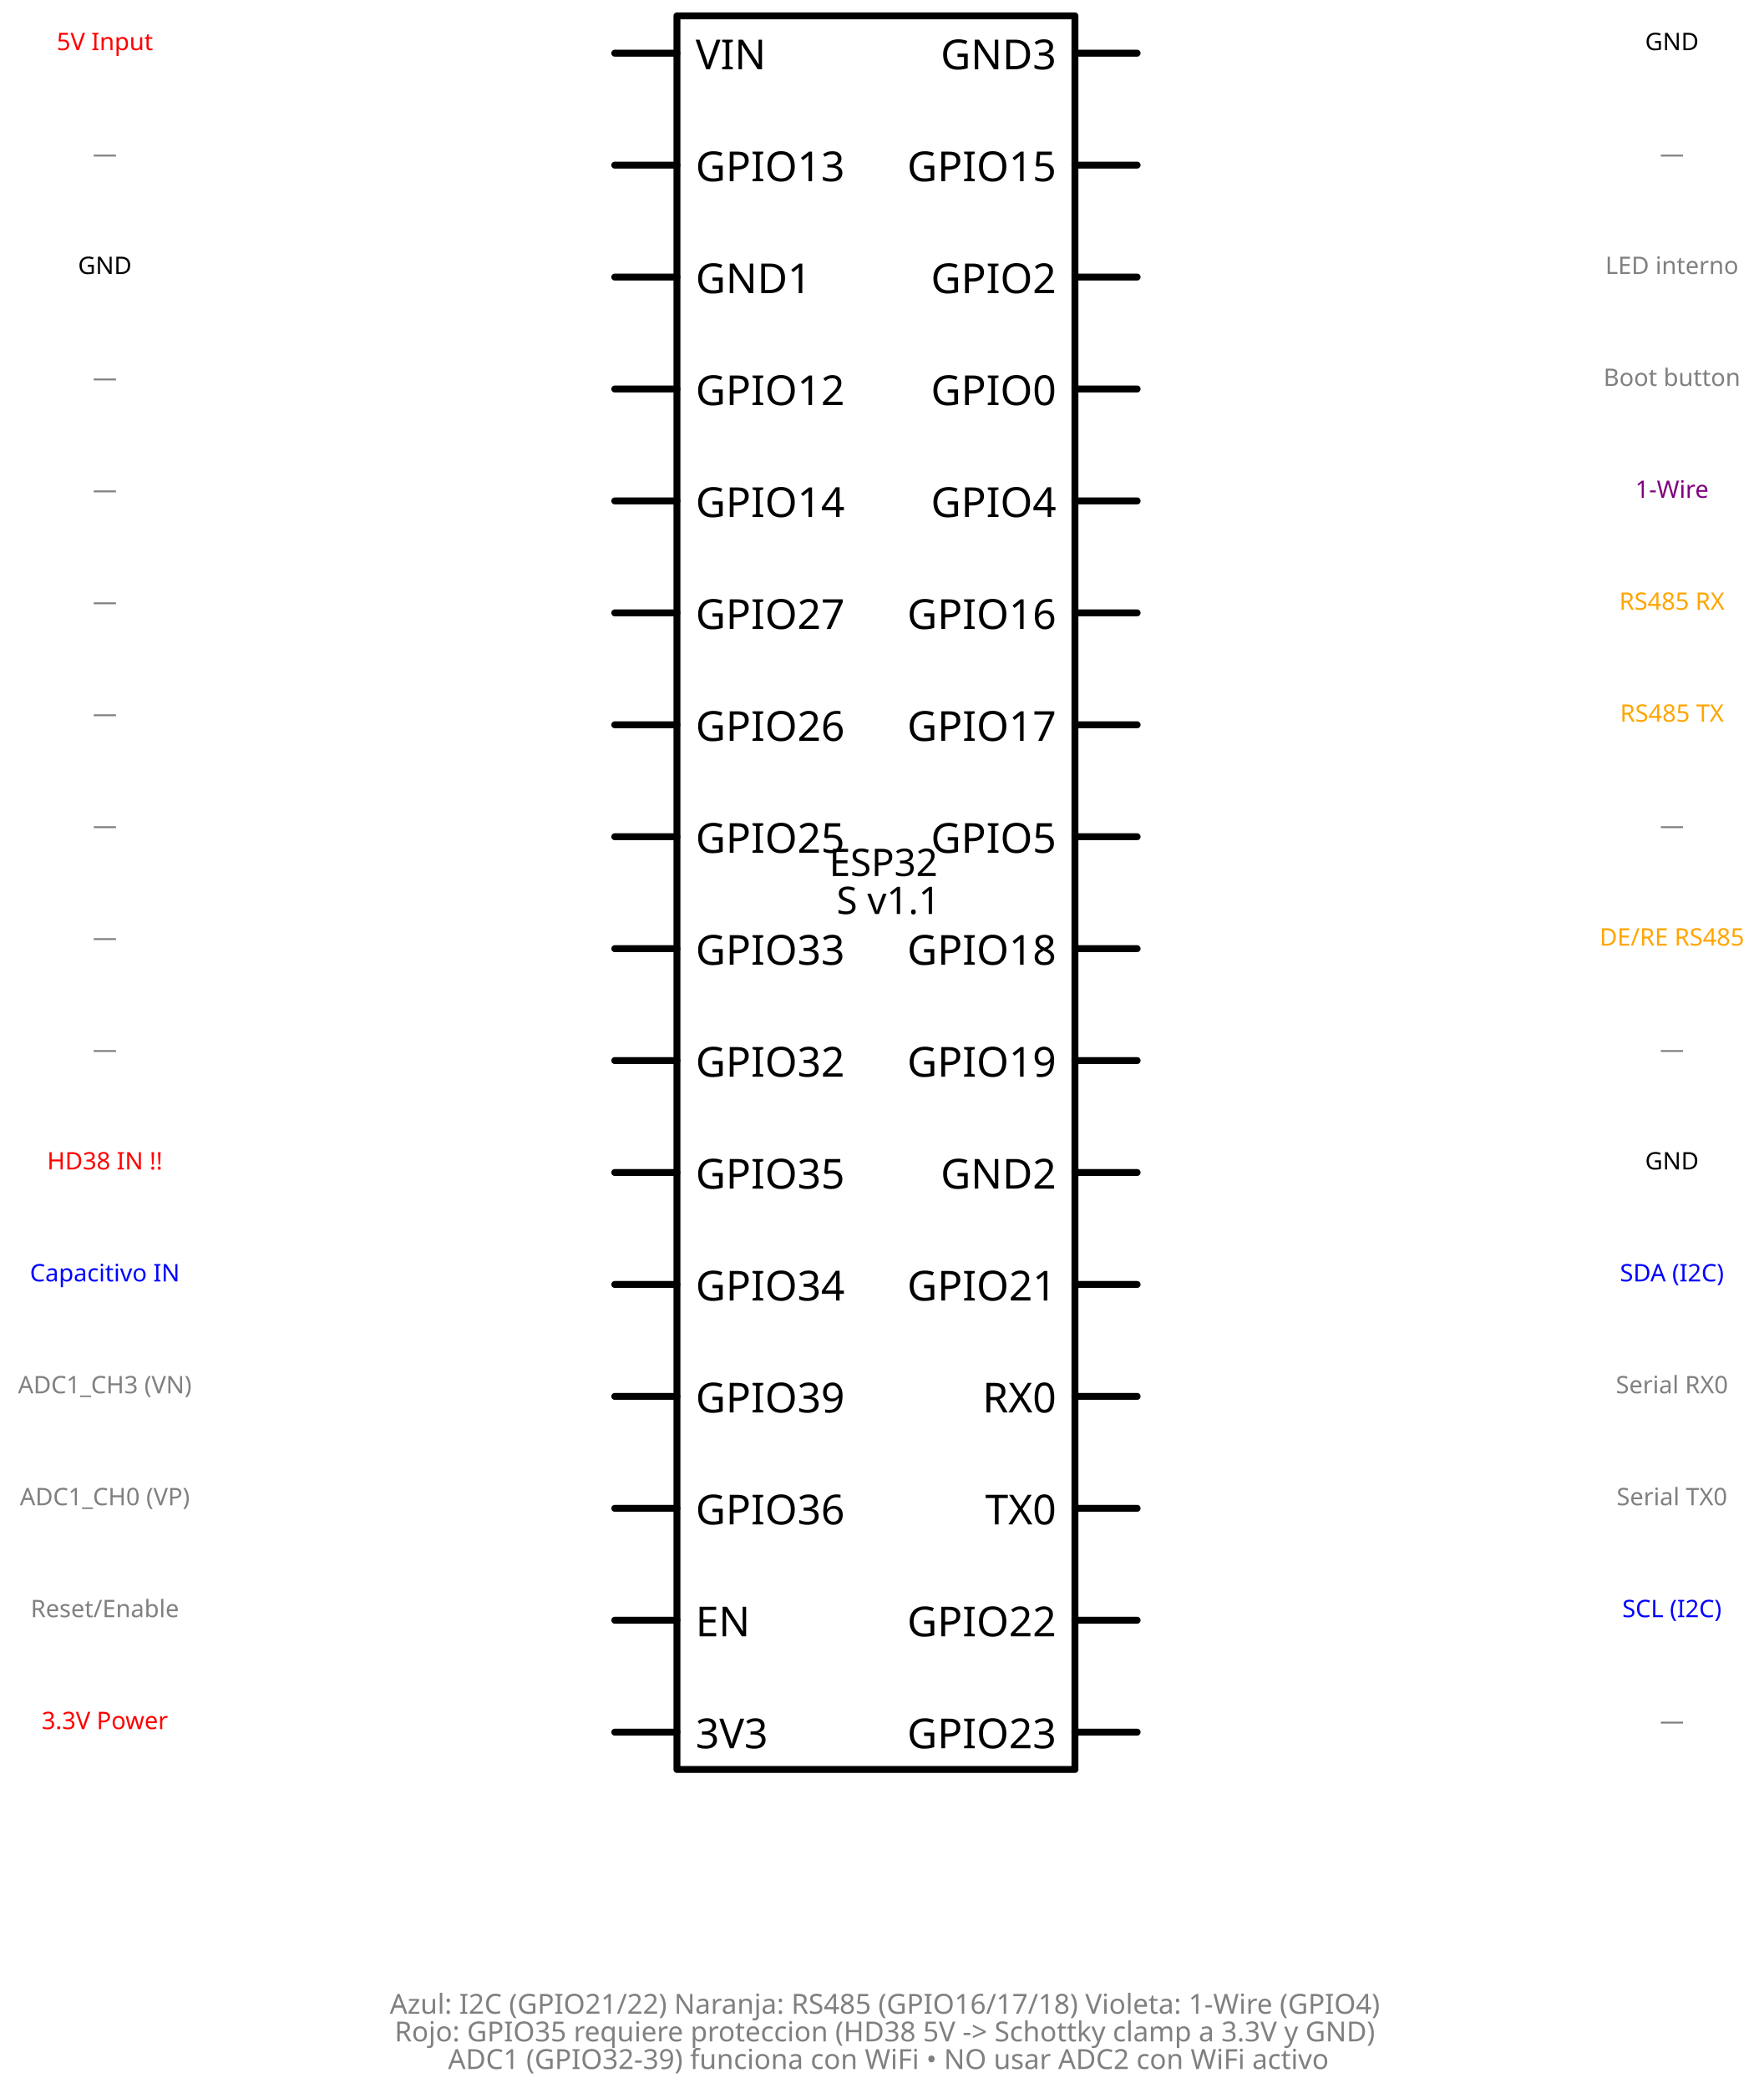
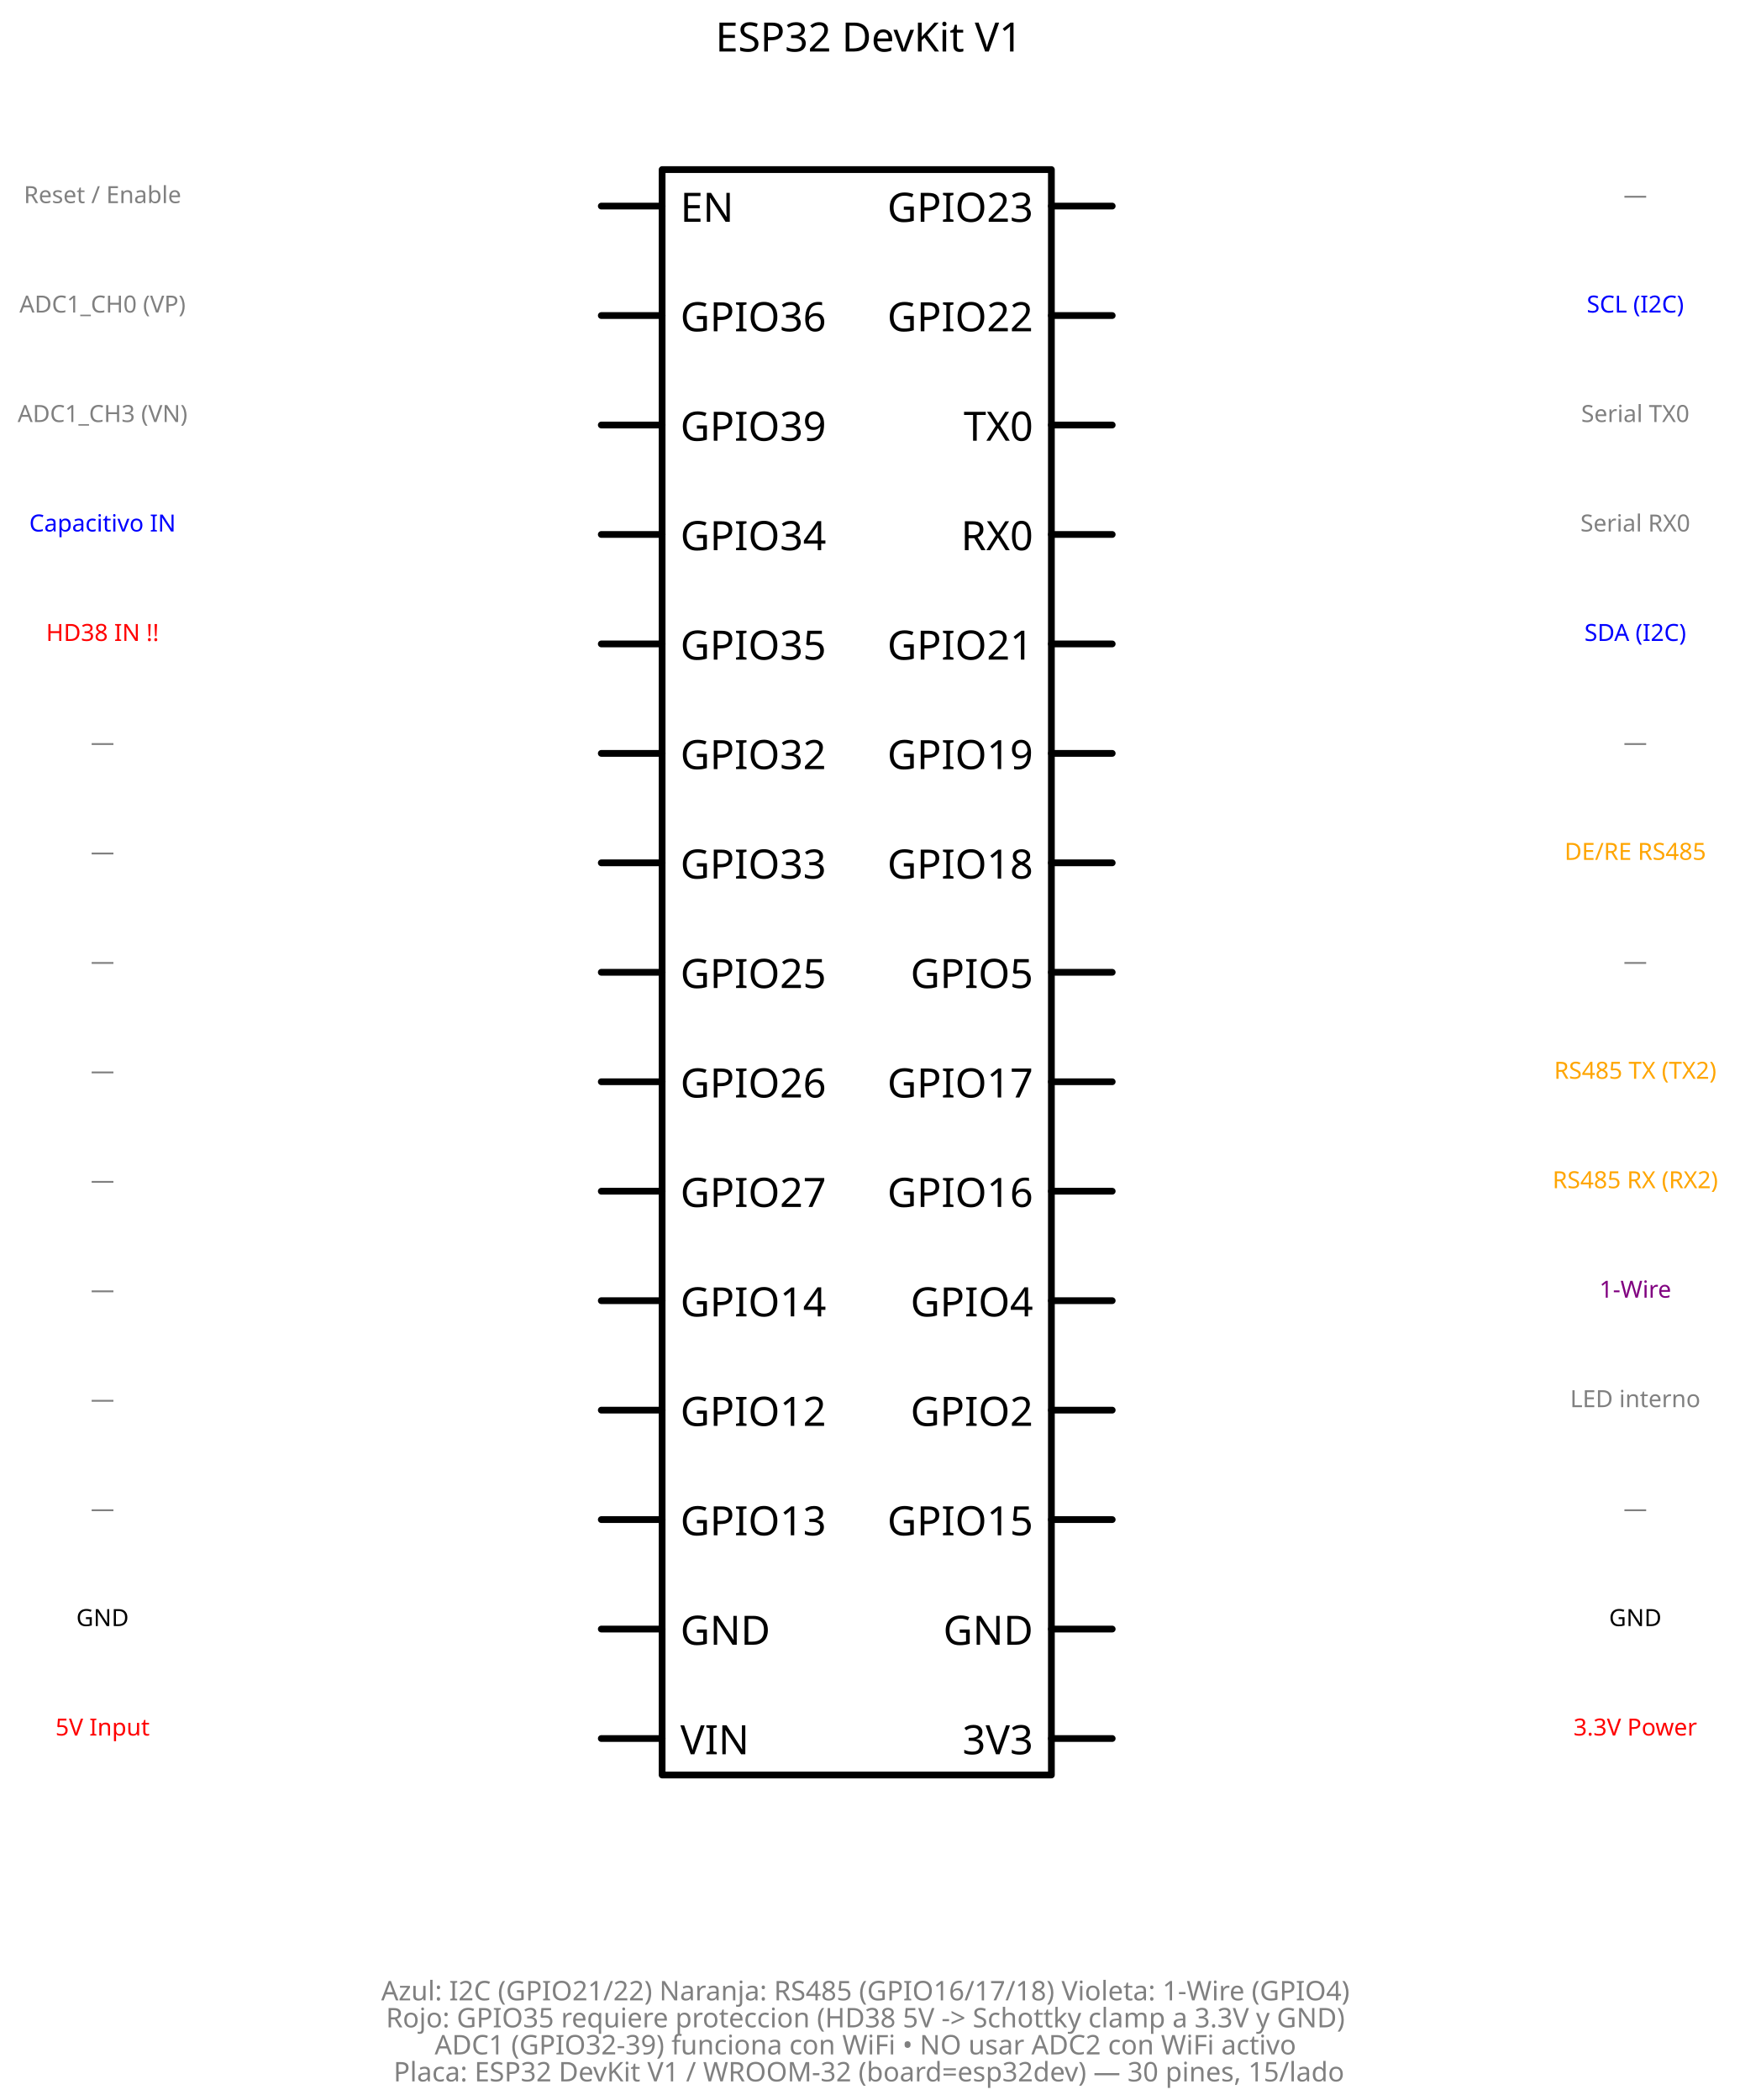
- <svg xmlns="http://www.w3.org/2000/svg" xml:lang="en" height="604.4pt" width="510.47pt" viewBox="-195.946 -512.2 510.47 604.4">
-   <path d="M 0.0,-0.0 L 115.2,-0.0 L 115.2,-507.6 L 0.0,-507.6 L 0.0,-0.0" style="stroke:black;fill:none;stroke-width:2.0;stroke-dasharray:-;stroke-linecap:round;stroke-linejoin:round;" />
+ <svg xmlns="http://www.w3.org/2000/svg" xml:lang="en" height="621.6pt" width="514.712pt" viewBox="-195.946 -525.4 514.712 621.6">
+   <path d="M 0.0,-0.0 L 115.2,-0.0 L 115.2,-475.2 L 0.0,-475.2 L 0.0,-0.0" style="stroke:black;fill:none;stroke-width:2.0;stroke-dasharray:-;stroke-linecap:round;stroke-linejoin:round;" />
+   <path d="M 0.0,-464.4 L -18.0,-464.4" style="stroke:black;fill:none;stroke-width:2.0;stroke-dasharray:-;stroke-linecap:round;stroke-linejoin:round;" />
+   <path d="M 0.0,-432.0 L -18.0,-432.0" style="stroke:black;fill:none;stroke-width:2.0;stroke-dasharray:-;stroke-linecap:round;stroke-linejoin:round;" />
+   <path d="M 0.0,-399.6 L -18.0,-399.6" style="stroke:black;fill:none;stroke-width:2.0;stroke-dasharray:-;stroke-linecap:round;stroke-linejoin:round;" />
+   <path d="M 0.0,-367.2 L -18.0,-367.2" style="stroke:black;fill:none;stroke-width:2.0;stroke-dasharray:-;stroke-linecap:round;stroke-linejoin:round;" />
+   <path d="M 0.0,-334.8 L -18.0,-334.8" style="stroke:black;fill:none;stroke-width:2.0;stroke-dasharray:-;stroke-linecap:round;stroke-linejoin:round;" />
+   <path d="M 0.0,-302.4 L -18.0,-302.4" style="stroke:black;fill:none;stroke-width:2.0;stroke-dasharray:-;stroke-linecap:round;stroke-linejoin:round;" />
+   <path d="M 0.0,-270.0 L -18.0,-270.0" style="stroke:black;fill:none;stroke-width:2.0;stroke-dasharray:-;stroke-linecap:round;stroke-linejoin:round;" />
+   <path d="M 0.0,-237.6 L -18.0,-237.6" style="stroke:black;fill:none;stroke-width:2.0;stroke-dasharray:-;stroke-linecap:round;stroke-linejoin:round;" />
+   <path d="M 0.0,-205.2 L -18.0,-205.2" style="stroke:black;fill:none;stroke-width:2.0;stroke-dasharray:-;stroke-linecap:round;stroke-linejoin:round;" />
+   <path d="M 0.0,-172.8 L -18.0,-172.8" style="stroke:black;fill:none;stroke-width:2.0;stroke-dasharray:-;stroke-linecap:round;stroke-linejoin:round;" />
+   <path d="M 0.0,-140.4 L -18.0,-140.4" style="stroke:black;fill:none;stroke-width:2.0;stroke-dasharray:-;stroke-linecap:round;stroke-linejoin:round;" />
+   <path d="M 0.0,-108.0 L -18.0,-108.0" style="stroke:black;fill:none;stroke-width:2.0;stroke-dasharray:-;stroke-linecap:round;stroke-linejoin:round;" />
+   <path d="M 0.0,-75.6 L -18.0,-75.6" style="stroke:black;fill:none;stroke-width:2.0;stroke-dasharray:-;stroke-linecap:round;stroke-linejoin:round;" />
+   <path d="M 0.0,-43.2 L -18.0,-43.2" style="stroke:black;fill:none;stroke-width:2.0;stroke-dasharray:-;stroke-linecap:round;stroke-linejoin:round;" />
  <path d="M 0.0,-10.8 L -18.0,-10.8" style="stroke:black;fill:none;stroke-width:2.0;stroke-dasharray:-;stroke-linecap:round;stroke-linejoin:round;" />
-   <path d="M 0.0,-43.2 L -18.0,-43.2" style="stroke:black;fill:none;stroke-width:2.0;stroke-dasharray:-;stroke-linecap:round;stroke-linejoin:round;" />
-   <path d="M 0.0,-75.6 L -18.0,-75.6" style="stroke:black;fill:none;stroke-width:2.0;stroke-dasharray:-;stroke-linecap:round;stroke-linejoin:round;" />
-   <path d="M 0.0,-108.0 L -18.0,-108.0" style="stroke:black;fill:none;stroke-width:2.0;stroke-dasharray:-;stroke-linecap:round;stroke-linejoin:round;" />
-   <path d="M 0.0,-140.4 L -18.0,-140.4" style="stroke:black;fill:none;stroke-width:2.0;stroke-dasharray:-;stroke-linecap:round;stroke-linejoin:round;" />
-   <path d="M 0.0,-172.8 L -18.0,-172.8" style="stroke:black;fill:none;stroke-width:2.0;stroke-dasharray:-;stroke-linecap:round;stroke-linejoin:round;" />
-   <path d="M 0.0,-205.2 L -18.0,-205.2" style="stroke:black;fill:none;stroke-width:2.0;stroke-dasharray:-;stroke-linecap:round;stroke-linejoin:round;" />
-   <path d="M 0.0,-237.6 L -18.0,-237.6" style="stroke:black;fill:none;stroke-width:2.0;stroke-dasharray:-;stroke-linecap:round;stroke-linejoin:round;" />
-   <path d="M 0.0,-270.0 L -18.0,-270.0" style="stroke:black;fill:none;stroke-width:2.0;stroke-dasharray:-;stroke-linecap:round;stroke-linejoin:round;" />
-   <path d="M 0.0,-302.4 L -18.0,-302.4" style="stroke:black;fill:none;stroke-width:2.0;stroke-dasharray:-;stroke-linecap:round;stroke-linejoin:round;" />
-   <path d="M 0.0,-334.8 L -18.0,-334.8" style="stroke:black;fill:none;stroke-width:2.0;stroke-dasharray:-;stroke-linecap:round;stroke-linejoin:round;" />
-   <path d="M 0.0,-367.2 L -18.0,-367.2" style="stroke:black;fill:none;stroke-width:2.0;stroke-dasharray:-;stroke-linecap:round;stroke-linejoin:round;" />
-   <path d="M 0.0,-399.6 L -18.0,-399.6" style="stroke:black;fill:none;stroke-width:2.0;stroke-dasharray:-;stroke-linecap:round;stroke-linejoin:round;" />
-   <path d="M 0.0,-432.0 L -18.0,-432.0" style="stroke:black;fill:none;stroke-width:2.0;stroke-dasharray:-;stroke-linecap:round;stroke-linejoin:round;" />
-   <path d="M 0.0,-464.4 L -18.0,-464.4" style="stroke:black;fill:none;stroke-width:2.0;stroke-dasharray:-;stroke-linecap:round;stroke-linejoin:round;" />
-   <path d="M 0.0,-496.8 L -18.0,-496.8" style="stroke:black;fill:none;stroke-width:2.0;stroke-dasharray:-;stroke-linecap:round;stroke-linejoin:round;" />
+   <path d="M 115.2,-464.4 L 133.2,-464.4" style="stroke:black;fill:none;stroke-width:2.0;stroke-dasharray:-;stroke-linecap:round;stroke-linejoin:round;" />
+   <path d="M 115.2,-432.0 L 133.2,-432.0" style="stroke:black;fill:none;stroke-width:2.0;stroke-dasharray:-;stroke-linecap:round;stroke-linejoin:round;" />
+   <path d="M 115.2,-399.6 L 133.2,-399.6" style="stroke:black;fill:none;stroke-width:2.0;stroke-dasharray:-;stroke-linecap:round;stroke-linejoin:round;" />
+   <path d="M 115.2,-367.2 L 133.2,-367.2" style="stroke:black;fill:none;stroke-width:2.0;stroke-dasharray:-;stroke-linecap:round;stroke-linejoin:round;" />
+   <path d="M 115.2,-334.8 L 133.2,-334.8" style="stroke:black;fill:none;stroke-width:2.0;stroke-dasharray:-;stroke-linecap:round;stroke-linejoin:round;" />
+   <path d="M 115.2,-302.4 L 133.2,-302.4" style="stroke:black;fill:none;stroke-width:2.0;stroke-dasharray:-;stroke-linecap:round;stroke-linejoin:round;" />
+   <path d="M 115.2,-270.0 L 133.2,-270.0" style="stroke:black;fill:none;stroke-width:2.0;stroke-dasharray:-;stroke-linecap:round;stroke-linejoin:round;" />
+   <path d="M 115.2,-237.6 L 133.2,-237.6" style="stroke:black;fill:none;stroke-width:2.0;stroke-dasharray:-;stroke-linecap:round;stroke-linejoin:round;" />
+   <path d="M 115.2,-205.2 L 133.2,-205.2" style="stroke:black;fill:none;stroke-width:2.0;stroke-dasharray:-;stroke-linecap:round;stroke-linejoin:round;" />
+   <path d="M 115.2,-172.8 L 133.2,-172.8" style="stroke:black;fill:none;stroke-width:2.0;stroke-dasharray:-;stroke-linecap:round;stroke-linejoin:round;" />
+   <path d="M 115.2,-140.4 L 133.2,-140.4" style="stroke:black;fill:none;stroke-width:2.0;stroke-dasharray:-;stroke-linecap:round;stroke-linejoin:round;" />
+   <path d="M 115.2,-108.0 L 133.2,-108.0" style="stroke:black;fill:none;stroke-width:2.0;stroke-dasharray:-;stroke-linecap:round;stroke-linejoin:round;" />
+   <path d="M 115.2,-75.6 L 133.2,-75.6" style="stroke:black;fill:none;stroke-width:2.0;stroke-dasharray:-;stroke-linecap:round;stroke-linejoin:round;" />
+   <path d="M 115.2,-43.2 L 133.2,-43.2" style="stroke:black;fill:none;stroke-width:2.0;stroke-dasharray:-;stroke-linecap:round;stroke-linejoin:round;" />
  <path d="M 115.2,-10.8 L 133.2,-10.8" style="stroke:black;fill:none;stroke-width:2.0;stroke-dasharray:-;stroke-linecap:round;stroke-linejoin:round;" />
-   <path d="M 115.2,-43.2 L 133.2,-43.2" style="stroke:black;fill:none;stroke-width:2.0;stroke-dasharray:-;stroke-linecap:round;stroke-linejoin:round;" />
-   <path d="M 115.2,-75.6 L 133.2,-75.6" style="stroke:black;fill:none;stroke-width:2.0;stroke-dasharray:-;stroke-linecap:round;stroke-linejoin:round;" />
-   <path d="M 115.2,-108.0 L 133.2,-108.0" style="stroke:black;fill:none;stroke-width:2.0;stroke-dasharray:-;stroke-linecap:round;stroke-linejoin:round;" />
-   <path d="M 115.2,-140.4 L 133.2,-140.4" style="stroke:black;fill:none;stroke-width:2.0;stroke-dasharray:-;stroke-linecap:round;stroke-linejoin:round;" />
-   <path d="M 115.2,-172.8 L 133.2,-172.8" style="stroke:black;fill:none;stroke-width:2.0;stroke-dasharray:-;stroke-linecap:round;stroke-linejoin:round;" />
-   <path d="M 115.2,-205.2 L 133.2,-205.2" style="stroke:black;fill:none;stroke-width:2.0;stroke-dasharray:-;stroke-linecap:round;stroke-linejoin:round;" />
-   <path d="M 115.2,-237.6 L 133.2,-237.6" style="stroke:black;fill:none;stroke-width:2.0;stroke-dasharray:-;stroke-linecap:round;stroke-linejoin:round;" />
-   <path d="M 115.2,-270.0 L 133.2,-270.0" style="stroke:black;fill:none;stroke-width:2.0;stroke-dasharray:-;stroke-linecap:round;stroke-linejoin:round;" />
-   <path d="M 115.2,-302.4 L 133.2,-302.4" style="stroke:black;fill:none;stroke-width:2.0;stroke-dasharray:-;stroke-linecap:round;stroke-linejoin:round;" />
-   <path d="M 115.2,-334.8 L 133.2,-334.8" style="stroke:black;fill:none;stroke-width:2.0;stroke-dasharray:-;stroke-linecap:round;stroke-linejoin:round;" />
-   <path d="M 115.2,-367.2 L 133.2,-367.2" style="stroke:black;fill:none;stroke-width:2.0;stroke-dasharray:-;stroke-linecap:round;stroke-linejoin:round;" />
-   <path d="M 115.2,-399.6 L 133.2,-399.6" style="stroke:black;fill:none;stroke-width:2.0;stroke-dasharray:-;stroke-linecap:round;stroke-linejoin:round;" />
-   <path d="M 115.2,-432.0 L 133.2,-432.0" style="stroke:black;fill:none;stroke-width:2.0;stroke-dasharray:-;stroke-linecap:round;stroke-linejoin:round;" />
-   <path d="M 115.2,-464.4 L 133.2,-464.4" style="stroke:black;fill:none;stroke-width:2.0;stroke-dasharray:-;stroke-linecap:round;stroke-linejoin:round;" />
-   <path d="M 115.2,-496.8 L 133.2,-496.8" style="stroke:black;fill:none;stroke-width:2.0;stroke-dasharray:-;stroke-linecap:round;stroke-linejoin:round;" />
+   <text x="5.4" y="-476.4" dominant-baseline="central" fill="black" font-size="12" font-family="sans" text-anchor="start">
+     <tspan x="5.4" dy="12">EN</tspan>
+   </text>
+   <text x="5.4" y="-444.0" dominant-baseline="central" fill="black" font-size="12" font-family="sans" text-anchor="start">
+     <tspan x="5.4" dy="12">GPIO36</tspan>
+   </text>
+   <text x="5.4" y="-411.6" dominant-baseline="central" fill="black" font-size="12" font-family="sans" text-anchor="start">
+     <tspan x="5.4" dy="12">GPIO39</tspan>
+   </text>
+   <text x="5.4" y="-379.2" dominant-baseline="central" fill="black" font-size="12" font-family="sans" text-anchor="start">
+     <tspan x="5.4" dy="12">GPIO34</tspan>
+   </text>
+   <text x="5.4" y="-346.8" dominant-baseline="central" fill="black" font-size="12" font-family="sans" text-anchor="start">
+     <tspan x="5.4" dy="12">GPIO35</tspan>
+   </text>
+   <text x="5.4" y="-314.4" dominant-baseline="central" fill="black" font-size="12" font-family="sans" text-anchor="start">
+     <tspan x="5.4" dy="12">GPIO32</tspan>
+   </text>
+   <text x="5.4" y="-282.0" dominant-baseline="central" fill="black" font-size="12" font-family="sans" text-anchor="start">
+     <tspan x="5.4" dy="12">GPIO33</tspan>
+   </text>
+   <text x="5.4" y="-249.6" dominant-baseline="central" fill="black" font-size="12" font-family="sans" text-anchor="start">
+     <tspan x="5.4" dy="12">GPIO25</tspan>
+   </text>
+   <text x="5.4" y="-217.2" dominant-baseline="central" fill="black" font-size="12" font-family="sans" text-anchor="start">
+     <tspan x="5.4" dy="12">GPIO26</tspan>
+   </text>
+   <text x="5.4" y="-184.8" dominant-baseline="central" fill="black" font-size="12" font-family="sans" text-anchor="start">
+     <tspan x="5.4" dy="12">GPIO27</tspan>
+   </text>
+   <text x="5.4" y="-152.4" dominant-baseline="central" fill="black" font-size="12" font-family="sans" text-anchor="start">
+     <tspan x="5.4" dy="12">GPIO14</tspan>
+   </text>
+   <text x="5.4" y="-120.0" dominant-baseline="central" fill="black" font-size="12" font-family="sans" text-anchor="start">
+     <tspan x="5.4" dy="12">GPIO12</tspan>
+   </text>
+   <text x="5.4" y="-87.6" dominant-baseline="central" fill="black" font-size="12" font-family="sans" text-anchor="start">
+     <tspan x="5.4" dy="12">GPIO13</tspan>
+   </text>
+   <text x="5.4" y="-55.2" dominant-baseline="central" fill="black" font-size="12" font-family="sans" text-anchor="start">
+     <tspan x="5.4" dy="12">GND</tspan>
+   </text>
  <text x="5.4" y="-22.8" dominant-baseline="central" fill="black" font-size="12" font-family="sans" text-anchor="start">
-     <tspan x="5.4" dy="12">3V3</tspan>
-   </text>
-   <text x="5.4" y="-55.2" dominant-baseline="central" fill="black" font-size="12" font-family="sans" text-anchor="start">
-     <tspan x="5.4" dy="12">EN</tspan>
-   </text>
-   <text x="5.4" y="-87.6" dominant-baseline="central" fill="black" font-size="12" font-family="sans" text-anchor="start">
-     <tspan x="5.4" dy="12">GPIO36</tspan>
-   </text>
-   <text x="5.4" y="-120.0" dominant-baseline="central" fill="black" font-size="12" font-family="sans" text-anchor="start">
-     <tspan x="5.4" dy="12">GPIO39</tspan>
-   </text>
-   <text x="5.4" y="-152.4" dominant-baseline="central" fill="black" font-size="12" font-family="sans" text-anchor="start">
-     <tspan x="5.4" dy="12">GPIO34</tspan>
-   </text>
-   <text x="5.4" y="-184.8" dominant-baseline="central" fill="black" font-size="12" font-family="sans" text-anchor="start">
-     <tspan x="5.4" dy="12">GPIO35</tspan>
-   </text>
-   <text x="5.4" y="-217.2" dominant-baseline="central" fill="black" font-size="12" font-family="sans" text-anchor="start">
-     <tspan x="5.4" dy="12">GPIO32</tspan>
-   </text>
-   <text x="5.4" y="-249.6" dominant-baseline="central" fill="black" font-size="12" font-family="sans" text-anchor="start">
-     <tspan x="5.4" dy="12">GPIO33</tspan>
-   </text>
-   <text x="5.4" y="-282.0" dominant-baseline="central" fill="black" font-size="12" font-family="sans" text-anchor="start">
-     <tspan x="5.4" dy="12">GPIO25</tspan>
-   </text>
-   <text x="5.4" y="-314.4" dominant-baseline="central" fill="black" font-size="12" font-family="sans" text-anchor="start">
-     <tspan x="5.4" dy="12">GPIO26</tspan>
-   </text>
-   <text x="5.4" y="-346.8" dominant-baseline="central" fill="black" font-size="12" font-family="sans" text-anchor="start">
-     <tspan x="5.4" dy="12">GPIO27</tspan>
-   </text>
-   <text x="5.4" y="-379.2" dominant-baseline="central" fill="black" font-size="12" font-family="sans" text-anchor="start">
-     <tspan x="5.4" dy="12">GPIO14</tspan>
-   </text>
-   <text x="5.4" y="-411.6" dominant-baseline="central" fill="black" font-size="12" font-family="sans" text-anchor="start">
-     <tspan x="5.4" dy="12">GPIO12</tspan>
-   </text>
-   <text x="5.4" y="-444.0" dominant-baseline="central" fill="black" font-size="12" font-family="sans" text-anchor="start">
-     <tspan x="5.4" dy="12">GND1</tspan>
-   </text>
-   <text x="5.4" y="-476.4" dominant-baseline="central" fill="black" font-size="12" font-family="sans" text-anchor="start">
-     <tspan x="5.4" dy="12">GPIO13</tspan>
-   </text>
-   <text x="5.4" y="-508.8" dominant-baseline="central" fill="black" font-size="12" font-family="sans" text-anchor="start">
    <tspan x="5.4" dy="12">VIN</tspan>
  </text>
+   <text x="109.8" y="-476.4" dominant-baseline="central" fill="black" font-size="12" font-family="sans" text-anchor="end">
+     <tspan x="109.8" dy="12">GPIO23</tspan>
+   </text>
+   <text x="109.8" y="-444.0" dominant-baseline="central" fill="black" font-size="12" font-family="sans" text-anchor="end">
+     <tspan x="109.8" dy="12">GPIO22</tspan>
+   </text>
+   <text x="109.8" y="-411.6" dominant-baseline="central" fill="black" font-size="12" font-family="sans" text-anchor="end">
+     <tspan x="109.8" dy="12">TX0</tspan>
+   </text>
+   <text x="109.8" y="-379.2" dominant-baseline="central" fill="black" font-size="12" font-family="sans" text-anchor="end">
+     <tspan x="109.8" dy="12">RX0</tspan>
+   </text>
+   <text x="109.8" y="-346.8" dominant-baseline="central" fill="black" font-size="12" font-family="sans" text-anchor="end">
+     <tspan x="109.8" dy="12">GPIO21</tspan>
+   </text>
+   <text x="109.8" y="-314.4" dominant-baseline="central" fill="black" font-size="12" font-family="sans" text-anchor="end">
+     <tspan x="109.8" dy="12">GPIO19</tspan>
+   </text>
+   <text x="109.8" y="-282.0" dominant-baseline="central" fill="black" font-size="12" font-family="sans" text-anchor="end">
+     <tspan x="109.8" dy="12">GPIO18</tspan>
+   </text>
+   <text x="109.8" y="-249.6" dominant-baseline="central" fill="black" font-size="12" font-family="sans" text-anchor="end">
+     <tspan x="109.8" dy="12">GPIO5</tspan>
+   </text>
+   <text x="109.8" y="-217.2" dominant-baseline="central" fill="black" font-size="12" font-family="sans" text-anchor="end">
+     <tspan x="109.8" dy="12">GPIO17</tspan>
+   </text>
+   <text x="109.8" y="-184.8" dominant-baseline="central" fill="black" font-size="12" font-family="sans" text-anchor="end">
+     <tspan x="109.8" dy="12">GPIO16</tspan>
+   </text>
+   <text x="109.8" y="-152.4" dominant-baseline="central" fill="black" font-size="12" font-family="sans" text-anchor="end">
+     <tspan x="109.8" dy="12">GPIO4</tspan>
+   </text>
+   <text x="109.8" y="-120.0" dominant-baseline="central" fill="black" font-size="12" font-family="sans" text-anchor="end">
+     <tspan x="109.8" dy="12">GPIO2</tspan>
+   </text>
+   <text x="109.8" y="-87.6" dominant-baseline="central" fill="black" font-size="12" font-family="sans" text-anchor="end">
+     <tspan x="109.8" dy="12">GPIO15</tspan>
+   </text>
+   <text x="109.8" y="-55.2" dominant-baseline="central" fill="black" font-size="12" font-family="sans" text-anchor="end">
+     <tspan x="109.8" dy="12">GND</tspan>
+   </text>
  <text x="109.8" y="-22.8" dominant-baseline="central" fill="black" font-size="12" font-family="sans" text-anchor="end">
-     <tspan x="109.8" dy="12">GPIO23</tspan>
-   </text>
-   <text x="109.8" y="-55.2" dominant-baseline="central" fill="black" font-size="12" font-family="sans" text-anchor="end">
-     <tspan x="109.8" dy="12">GPIO22</tspan>
-   </text>
-   <text x="109.8" y="-87.6" dominant-baseline="central" fill="black" font-size="12" font-family="sans" text-anchor="end">
-     <tspan x="109.8" dy="12">TX0</tspan>
-   </text>
-   <text x="109.8" y="-120.0" dominant-baseline="central" fill="black" font-size="12" font-family="sans" text-anchor="end">
-     <tspan x="109.8" dy="12">RX0</tspan>
-   </text>
-   <text x="109.8" y="-152.4" dominant-baseline="central" fill="black" font-size="12" font-family="sans" text-anchor="end">
-     <tspan x="109.8" dy="12">GPIO21</tspan>
-   </text>
-   <text x="109.8" y="-184.8" dominant-baseline="central" fill="black" font-size="12" font-family="sans" text-anchor="end">
-     <tspan x="109.8" dy="12">GND2</tspan>
-   </text>
-   <text x="109.8" y="-217.2" dominant-baseline="central" fill="black" font-size="12" font-family="sans" text-anchor="end">
-     <tspan x="109.8" dy="12">GPIO19</tspan>
-   </text>
-   <text x="109.8" y="-249.6" dominant-baseline="central" fill="black" font-size="12" font-family="sans" text-anchor="end">
-     <tspan x="109.8" dy="12">GPIO18</tspan>
-   </text>
-   <text x="109.8" y="-282.0" dominant-baseline="central" fill="black" font-size="12" font-family="sans" text-anchor="end">
-     <tspan x="109.8" dy="12">GPIO5</tspan>
-   </text>
-   <text x="109.8" y="-314.4" dominant-baseline="central" fill="black" font-size="12" font-family="sans" text-anchor="end">
-     <tspan x="109.8" dy="12">GPIO17</tspan>
-   </text>
-   <text x="109.8" y="-346.8" dominant-baseline="central" fill="black" font-size="12" font-family="sans" text-anchor="end">
-     <tspan x="109.8" dy="12">GPIO16</tspan>
-   </text>
-   <text x="109.8" y="-379.2" dominant-baseline="central" fill="black" font-size="12" font-family="sans" text-anchor="end">
-     <tspan x="109.8" dy="12">GPIO4</tspan>
-   </text>
-   <text x="109.8" y="-411.6" dominant-baseline="central" fill="black" font-size="12" font-family="sans" text-anchor="end">
-     <tspan x="109.8" dy="12">GPIO0</tspan>
-   </text>
-   <text x="109.8" y="-444.0" dominant-baseline="central" fill="black" font-size="12" font-family="sans" text-anchor="end">
-     <tspan x="109.8" dy="12">GPIO2</tspan>
-   </text>
-   <text x="109.8" y="-476.4" dominant-baseline="central" fill="black" font-size="12" font-family="sans" text-anchor="end">
-     <tspan x="109.8" dy="12">GPIO15</tspan>
-   </text>
-   <text x="109.8" y="-508.8" dominant-baseline="central" fill="black" font-size="12" font-family="sans" text-anchor="end">
-     <tspan x="109.8" dy="12">GND3</tspan>
-   </text>
-   <text x="61.2" y="-273.9" dominant-baseline="central" fill="black" font-size="11" font-family="sans" text-anchor="middle">
-     <tspan x="61.2" dy="11">ESP32</tspan>
-     <tspan x="61.2" dy="11">S v1.1</tspan>
+     <tspan x="109.8" dy="12">3V3</tspan>
+   </text>
+   <text x="61.2" y="-526.8" dominant-baseline="central" fill="black" font-size="12" font-family="sans" text-anchor="middle">
+     <tspan x="61.2" dy="12">ESP32 DevKit V1</tspan>
+   </text>
+   <text x="-165.6" y="-475" dominant-baseline="central" fill="gray" font-size="7" font-family="sans" text-anchor="middle">
+     <tspan x="-165.6" dy="7">Reset / Enable</tspan>
+   </text>
+   <text x="-165.6" y="-442.6" dominant-baseline="central" fill="gray" font-size="7" font-family="sans" text-anchor="middle">
+     <tspan x="-165.6" dy="7">ADC1_CH0 (VP)</tspan>
+   </text>
+   <text x="-165.6" y="-410.2" dominant-baseline="central" fill="gray" font-size="7" font-family="sans" text-anchor="middle">
+     <tspan x="-165.6" dy="7">ADC1_CH3 (VN)</tspan>
+   </text>
+   <text x="-165.6" y="-377.8" dominant-baseline="central" fill="blue" font-size="7" font-family="sans" text-anchor="middle">
+     <tspan x="-165.6" dy="7">Capacitivo IN</tspan>
+   </text>
+   <text x="-165.6" y="-345.4" dominant-baseline="central" fill="red" font-size="7" font-family="sans" text-anchor="middle">
+     <tspan x="-165.6" dy="7">HD38 IN  !!</tspan>
+   </text>
+   <text x="-165.6" y="-313" dominant-baseline="central" fill="gray" font-size="7" font-family="sans" text-anchor="middle">
+     <tspan x="-165.6" dy="7">—</tspan>
+   </text>
+   <text x="-165.6" y="-280.6" dominant-baseline="central" fill="gray" font-size="7" font-family="sans" text-anchor="middle">
+     <tspan x="-165.6" dy="7">—</tspan>
+   </text>
+   <text x="-165.6" y="-248.2" dominant-baseline="central" fill="gray" font-size="7" font-family="sans" text-anchor="middle">
+     <tspan x="-165.6" dy="7">—</tspan>
+   </text>
+   <text x="-165.6" y="-215.8" dominant-baseline="central" fill="gray" font-size="7" font-family="sans" text-anchor="middle">
+     <tspan x="-165.6" dy="7">—</tspan>
+   </text>
+   <text x="-165.6" y="-183.4" dominant-baseline="central" fill="gray" font-size="7" font-family="sans" text-anchor="middle">
+     <tspan x="-165.6" dy="7">—</tspan>
+   </text>
+   <text x="-165.6" y="-151.0" dominant-baseline="central" fill="gray" font-size="7" font-family="sans" text-anchor="middle">
+     <tspan x="-165.6" dy="7">—</tspan>
+   </text>
+   <text x="-165.6" y="-118.6" dominant-baseline="central" fill="gray" font-size="7" font-family="sans" text-anchor="middle">
+     <tspan x="-165.6" dy="7">—</tspan>
+   </text>
+   <text x="-165.6" y="-86.2" dominant-baseline="central" fill="gray" font-size="7" font-family="sans" text-anchor="middle">
+     <tspan x="-165.6" dy="7">—</tspan>
+   </text>
+   <text x="-165.6" y="-53.8" dominant-baseline="central" fill="black" font-size="7" font-family="sans" text-anchor="middle">
+     <tspan x="-165.6" dy="7">GND</tspan>
  </text>
  <text x="-165.6" y="-21.4" dominant-baseline="central" fill="red" font-size="7" font-family="sans" text-anchor="middle">
-     <tspan x="-165.6" dy="7">3.3V Power</tspan>
-   </text>
-   <text x="-165.6" y="-53.8" dominant-baseline="central" fill="gray" font-size="7" font-family="sans" text-anchor="middle">
-     <tspan x="-165.6" dy="7">Reset/Enable</tspan>
-   </text>
-   <text x="-165.6" y="-86.2" dominant-baseline="central" fill="gray" font-size="7" font-family="sans" text-anchor="middle">
-     <tspan x="-165.6" dy="7">ADC1_CH0 (VP)</tspan>
-   </text>
-   <text x="-165.6" y="-118.6" dominant-baseline="central" fill="gray" font-size="7" font-family="sans" text-anchor="middle">
-     <tspan x="-165.6" dy="7">ADC1_CH3 (VN)</tspan>
-   </text>
-   <text x="-165.6" y="-151.0" dominant-baseline="central" fill="blue" font-size="7" font-family="sans" text-anchor="middle">
-     <tspan x="-165.6" dy="7">Capacitivo IN</tspan>
-   </text>
-   <text x="-165.6" y="-183.4" dominant-baseline="central" fill="red" font-size="7" font-family="sans" text-anchor="middle">
-     <tspan x="-165.6" dy="7">HD38 IN  !!</tspan>
-   </text>
-   <text x="-165.6" y="-215.8" dominant-baseline="central" fill="gray" font-size="7" font-family="sans" text-anchor="middle">
-     <tspan x="-165.6" dy="7">—</tspan>
-   </text>
-   <text x="-165.6" y="-248.2" dominant-baseline="central" fill="gray" font-size="7" font-family="sans" text-anchor="middle">
-     <tspan x="-165.6" dy="7">—</tspan>
-   </text>
-   <text x="-165.6" y="-280.6" dominant-baseline="central" fill="gray" font-size="7" font-family="sans" text-anchor="middle">
-     <tspan x="-165.6" dy="7">—</tspan>
-   </text>
-   <text x="-165.6" y="-313" dominant-baseline="central" fill="gray" font-size="7" font-family="sans" text-anchor="middle">
-     <tspan x="-165.6" dy="7">—</tspan>
-   </text>
-   <text x="-165.6" y="-345.4" dominant-baseline="central" fill="gray" font-size="7" font-family="sans" text-anchor="middle">
-     <tspan x="-165.6" dy="7">—</tspan>
-   </text>
-   <text x="-165.6" y="-377.8" dominant-baseline="central" fill="gray" font-size="7" font-family="sans" text-anchor="middle">
-     <tspan x="-165.6" dy="7">—</tspan>
-   </text>
-   <text x="-165.6" y="-410.2" dominant-baseline="central" fill="gray" font-size="7" font-family="sans" text-anchor="middle">
-     <tspan x="-165.6" dy="7">—</tspan>
-   </text>
-   <text x="-165.6" y="-442.6" dominant-baseline="central" fill="black" font-size="7" font-family="sans" text-anchor="middle">
-     <tspan x="-165.6" dy="7">GND</tspan>
-   </text>
-   <text x="-165.6" y="-475" dominant-baseline="central" fill="gray" font-size="7" font-family="sans" text-anchor="middle">
-     <tspan x="-165.6" dy="7">—</tspan>
-   </text>
-   <text x="-165.6" y="-507.4" dominant-baseline="central" fill="red" font-size="7" font-family="sans" text-anchor="middle">
    <tspan x="-165.6" dy="7">5V Input</tspan>
  </text>
-   <text x="288.0" y="-21.4" dominant-baseline="central" fill="gray" font-size="7" font-family="sans" text-anchor="middle">
-     <tspan x="288.0" dy="7">—</tspan>
-   </text>
-   <text x="288.0" y="-53.8" dominant-baseline="central" fill="blue" font-size="7" font-family="sans" text-anchor="middle">
+   <text x="288.0" y="-475" dominant-baseline="central" fill="gray" font-size="7" font-family="sans" text-anchor="middle">
+     <tspan x="288.0" dy="7">—</tspan>
+   </text>
+   <text x="288.0" y="-442.6" dominant-baseline="central" fill="blue" font-size="7" font-family="sans" text-anchor="middle">
    <tspan x="288.0" dy="7">SCL (I2C)</tspan>
  </text>
+   <text x="288.0" y="-410.2" dominant-baseline="central" fill="gray" font-size="7" font-family="sans" text-anchor="middle">
+     <tspan x="288.0" dy="7">Serial TX0</tspan>
+   </text>
+   <text x="288.0" y="-377.8" dominant-baseline="central" fill="gray" font-size="7" font-family="sans" text-anchor="middle">
+     <tspan x="288.0" dy="7">Serial RX0</tspan>
+   </text>
+   <text x="288.0" y="-345.4" dominant-baseline="central" fill="blue" font-size="7" font-family="sans" text-anchor="middle">
+     <tspan x="288.0" dy="7">SDA (I2C)</tspan>
+   </text>
+   <text x="288.0" y="-313" dominant-baseline="central" fill="gray" font-size="7" font-family="sans" text-anchor="middle">
+     <tspan x="288.0" dy="7">—</tspan>
+   </text>
+   <text x="288.0" y="-280.6" dominant-baseline="central" fill="orange" font-size="7" font-family="sans" text-anchor="middle">
+     <tspan x="288.0" dy="7">DE/RE RS485</tspan>
+   </text>
+   <text x="288.0" y="-248.2" dominant-baseline="central" fill="gray" font-size="7" font-family="sans" text-anchor="middle">
+     <tspan x="288.0" dy="7">—</tspan>
+   </text>
+   <text x="288.0" y="-215.8" dominant-baseline="central" fill="orange" font-size="7" font-family="sans" text-anchor="middle">
+     <tspan x="288.0" dy="7">RS485 TX (TX2)</tspan>
+   </text>
+   <text x="288.0" y="-183.4" dominant-baseline="central" fill="orange" font-size="7" font-family="sans" text-anchor="middle">
+     <tspan x="288.0" dy="7">RS485 RX (RX2)</tspan>
+   </text>
+   <text x="288.0" y="-151.0" dominant-baseline="central" fill="purple" font-size="7" font-family="sans" text-anchor="middle">
+     <tspan x="288.0" dy="7">1-Wire</tspan>
+   </text>
+   <text x="288.0" y="-118.6" dominant-baseline="central" fill="gray" font-size="7" font-family="sans" text-anchor="middle">
+     <tspan x="288.0" dy="7">LED interno</tspan>
+   </text>
  <text x="288.0" y="-86.2" dominant-baseline="central" fill="gray" font-size="7" font-family="sans" text-anchor="middle">
-     <tspan x="288.0" dy="7">Serial TX0</tspan>
-   </text>
-   <text x="288.0" y="-118.6" dominant-baseline="central" fill="gray" font-size="7" font-family="sans" text-anchor="middle">
-     <tspan x="288.0" dy="7">Serial RX0</tspan>
-   </text>
-   <text x="288.0" y="-151.0" dominant-baseline="central" fill="blue" font-size="7" font-family="sans" text-anchor="middle">
-     <tspan x="288.0" dy="7">SDA (I2C)</tspan>
-   </text>
-   <text x="288.0" y="-183.4" dominant-baseline="central" fill="black" font-size="7" font-family="sans" text-anchor="middle">
+     <tspan x="288.0" dy="7">—</tspan>
+   </text>
+   <text x="288.0" y="-53.8" dominant-baseline="central" fill="black" font-size="7" font-family="sans" text-anchor="middle">
    <tspan x="288.0" dy="7">GND</tspan>
  </text>
-   <text x="288.0" y="-215.8" dominant-baseline="central" fill="gray" font-size="7" font-family="sans" text-anchor="middle">
-     <tspan x="288.0" dy="7">—</tspan>
-   </text>
-   <text x="288.0" y="-248.2" dominant-baseline="central" fill="orange" font-size="7" font-family="sans" text-anchor="middle">
-     <tspan x="288.0" dy="7">DE/RE RS485</tspan>
-   </text>
-   <text x="288.0" y="-280.6" dominant-baseline="central" fill="gray" font-size="7" font-family="sans" text-anchor="middle">
-     <tspan x="288.0" dy="7">—</tspan>
-   </text>
-   <text x="288.0" y="-313" dominant-baseline="central" fill="orange" font-size="7" font-family="sans" text-anchor="middle">
-     <tspan x="288.0" dy="7">RS485 TX</tspan>
-   </text>
-   <text x="288.0" y="-345.4" dominant-baseline="central" fill="orange" font-size="7" font-family="sans" text-anchor="middle">
-     <tspan x="288.0" dy="7">RS485 RX</tspan>
-   </text>
-   <text x="288.0" y="-377.8" dominant-baseline="central" fill="purple" font-size="7" font-family="sans" text-anchor="middle">
-     <tspan x="288.0" dy="7">1-Wire</tspan>
-   </text>
-   <text x="288.0" y="-410.2" dominant-baseline="central" fill="gray" font-size="7" font-family="sans" text-anchor="middle">
-     <tspan x="288.0" dy="7">Boot button</tspan>
-   </text>
-   <text x="288.0" y="-442.6" dominant-baseline="central" fill="gray" font-size="7" font-family="sans" text-anchor="middle">
-     <tspan x="288.0" dy="7">LED interno</tspan>
-   </text>
-   <text x="288.0" y="-475" dominant-baseline="central" fill="gray" font-size="7" font-family="sans" text-anchor="middle">
-     <tspan x="288.0" dy="7">—</tspan>
-   </text>
-   <text x="288.0" y="-507.4" dominant-baseline="central" fill="black" font-size="7" font-family="sans" text-anchor="middle">
-     <tspan x="288.0" dy="7">GND</tspan>
-   </text>
-   <text x="61.2" y="59.6" dominant-baseline="central" fill="gray" font-size="8" font-family="sans" text-anchor="middle">
+   <text x="288.0" y="-21.4" dominant-baseline="central" fill="red" font-size="7" font-family="sans" text-anchor="middle">
+     <tspan x="288.0" dy="7">3.3V Power</tspan>
+   </text>
+   <text x="61.2" y="55.6" dominant-baseline="central" fill="gray" font-size="8" font-family="sans" text-anchor="middle">
    <tspan x="61.2" dy="8">Azul: I2C (GPIO21/22)  Naranja: RS485 (GPIO16/17/18)  Violeta: 1-Wire (GPIO4)</tspan>
    <tspan x="61.2" dy="8">Rojo: GPIO35 requiere proteccion (HD38 5V -&gt; Schottky clamp a 3.3V y GND)</tspan>
    <tspan x="61.2" dy="8">ADC1 (GPIO32-39) funciona con WiFi  •  NO usar ADC2 con WiFi activo</tspan>
+     <tspan x="61.2" dy="8">Placa: ESP32 DevKit V1 / WROOM-32 (board=esp32dev) — 30 pines, 15/lado</tspan>
  </text>
</svg>
